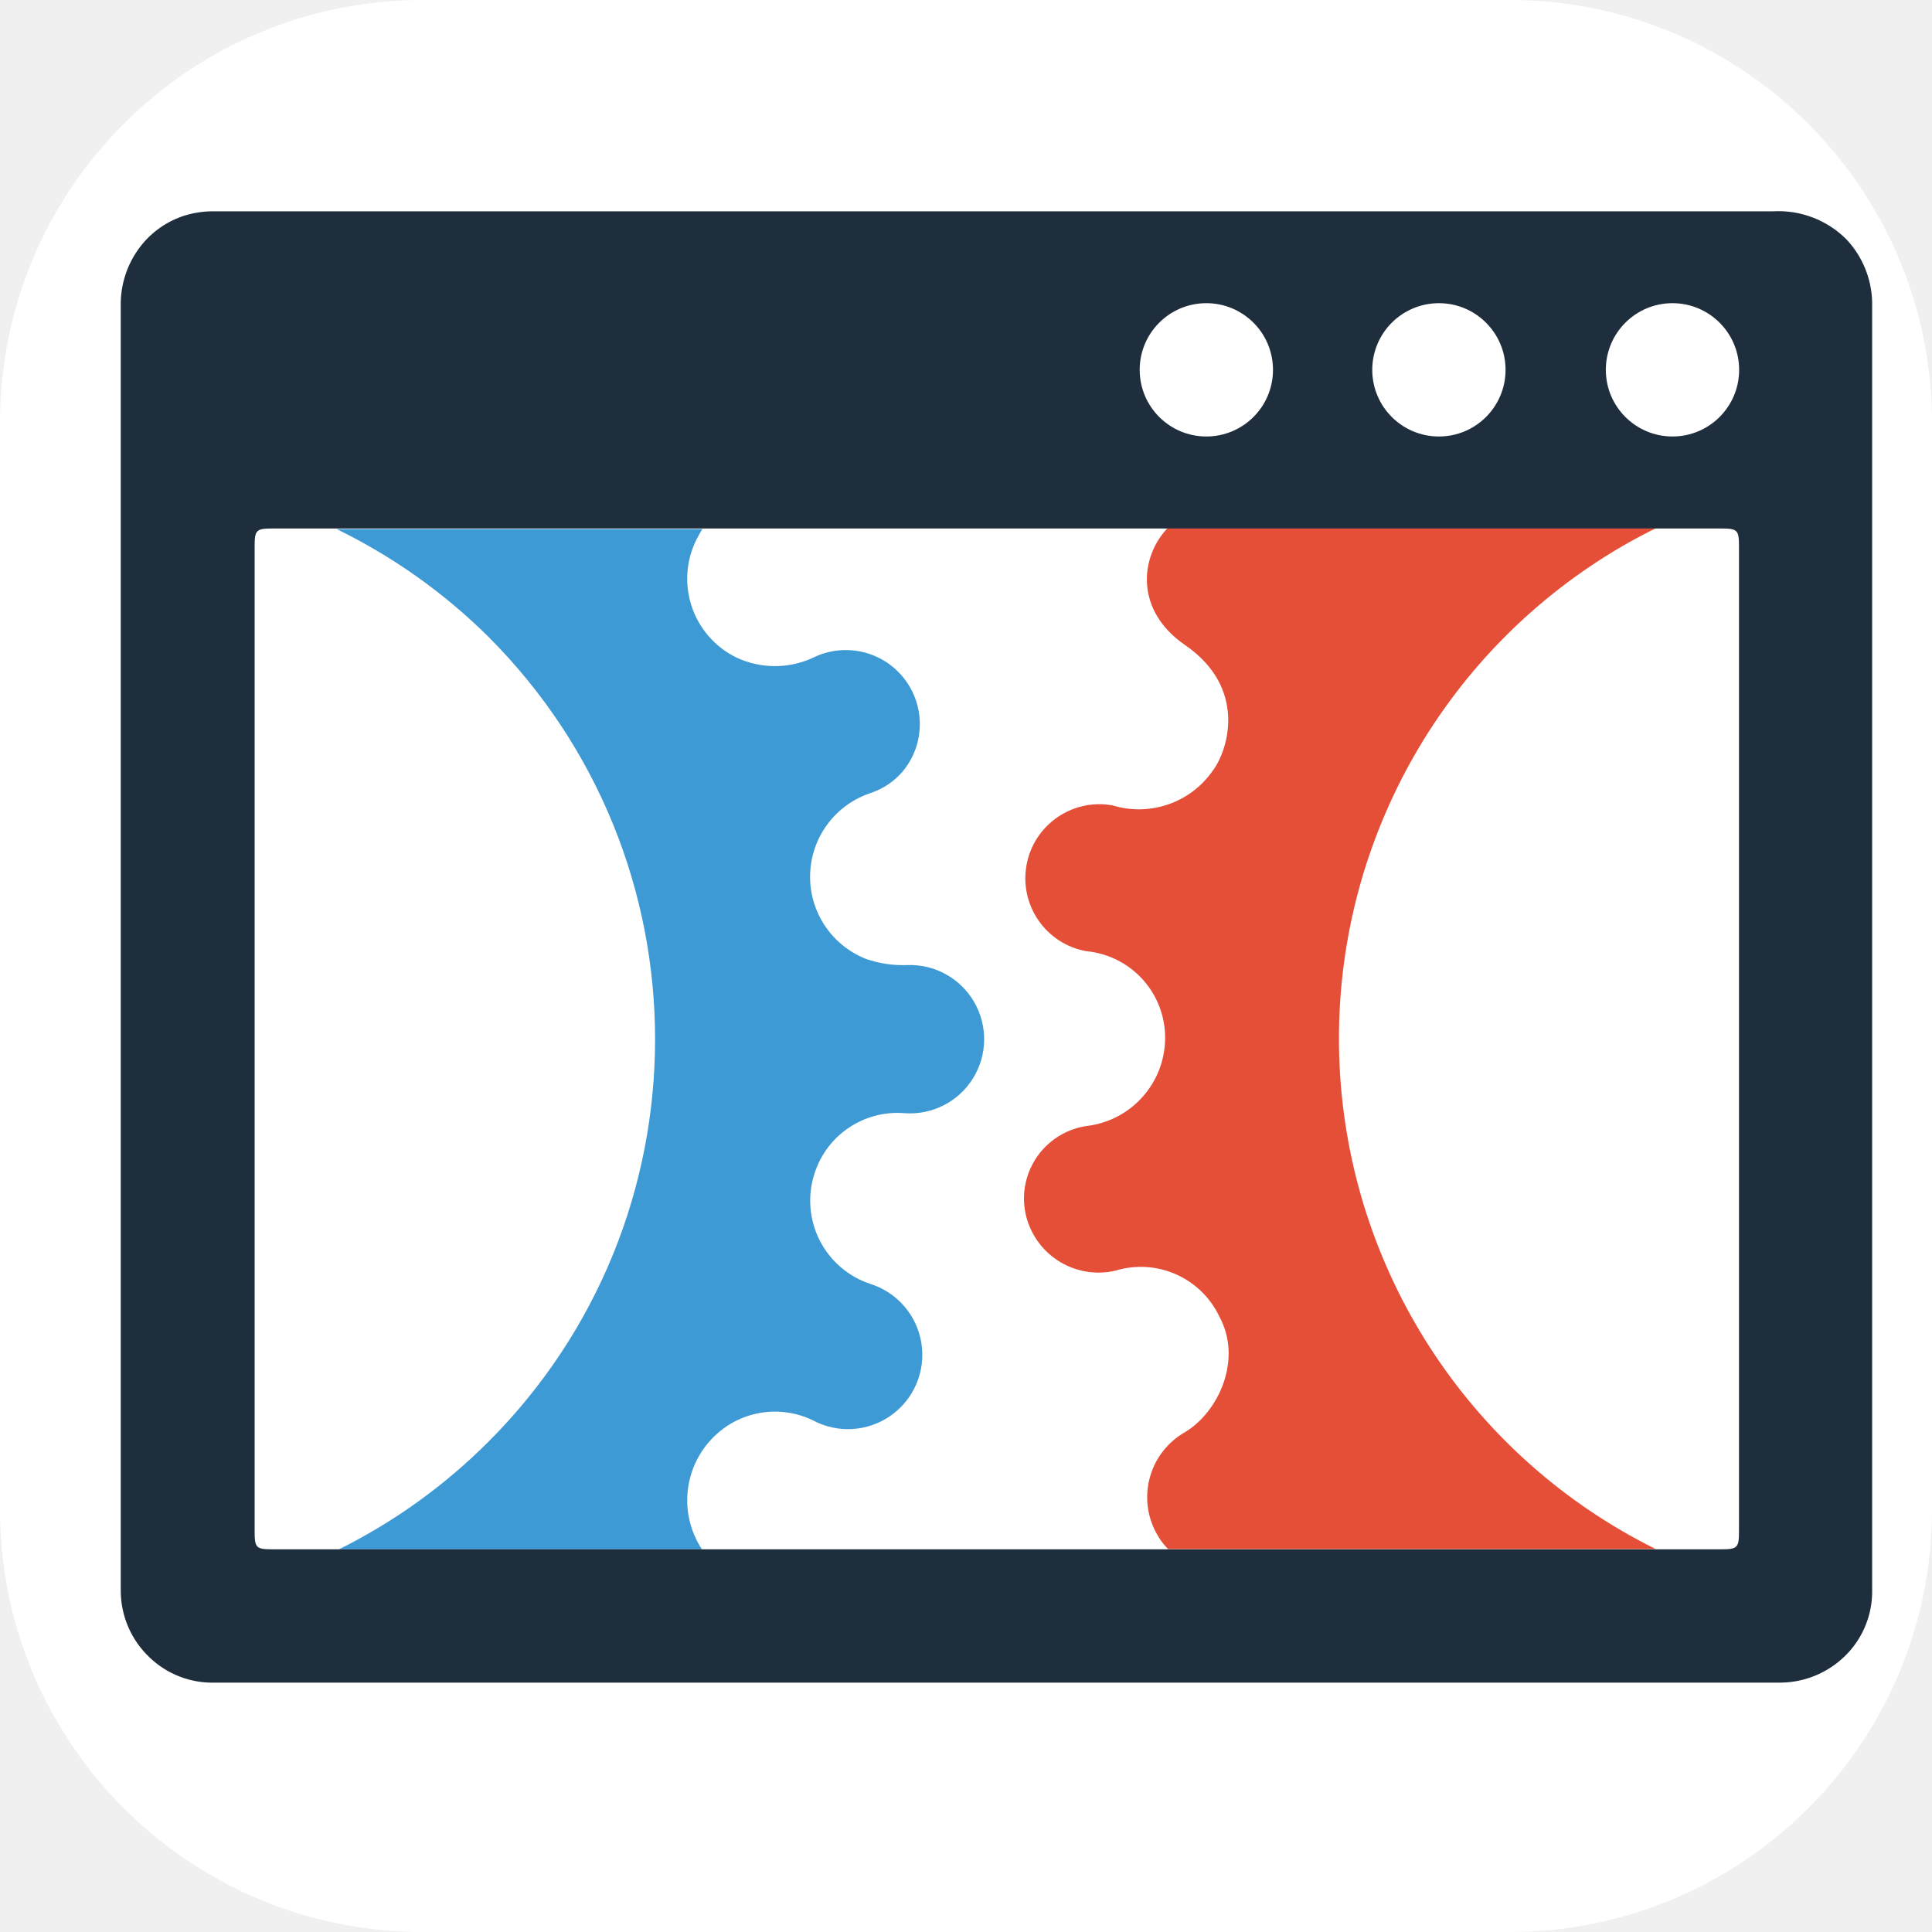
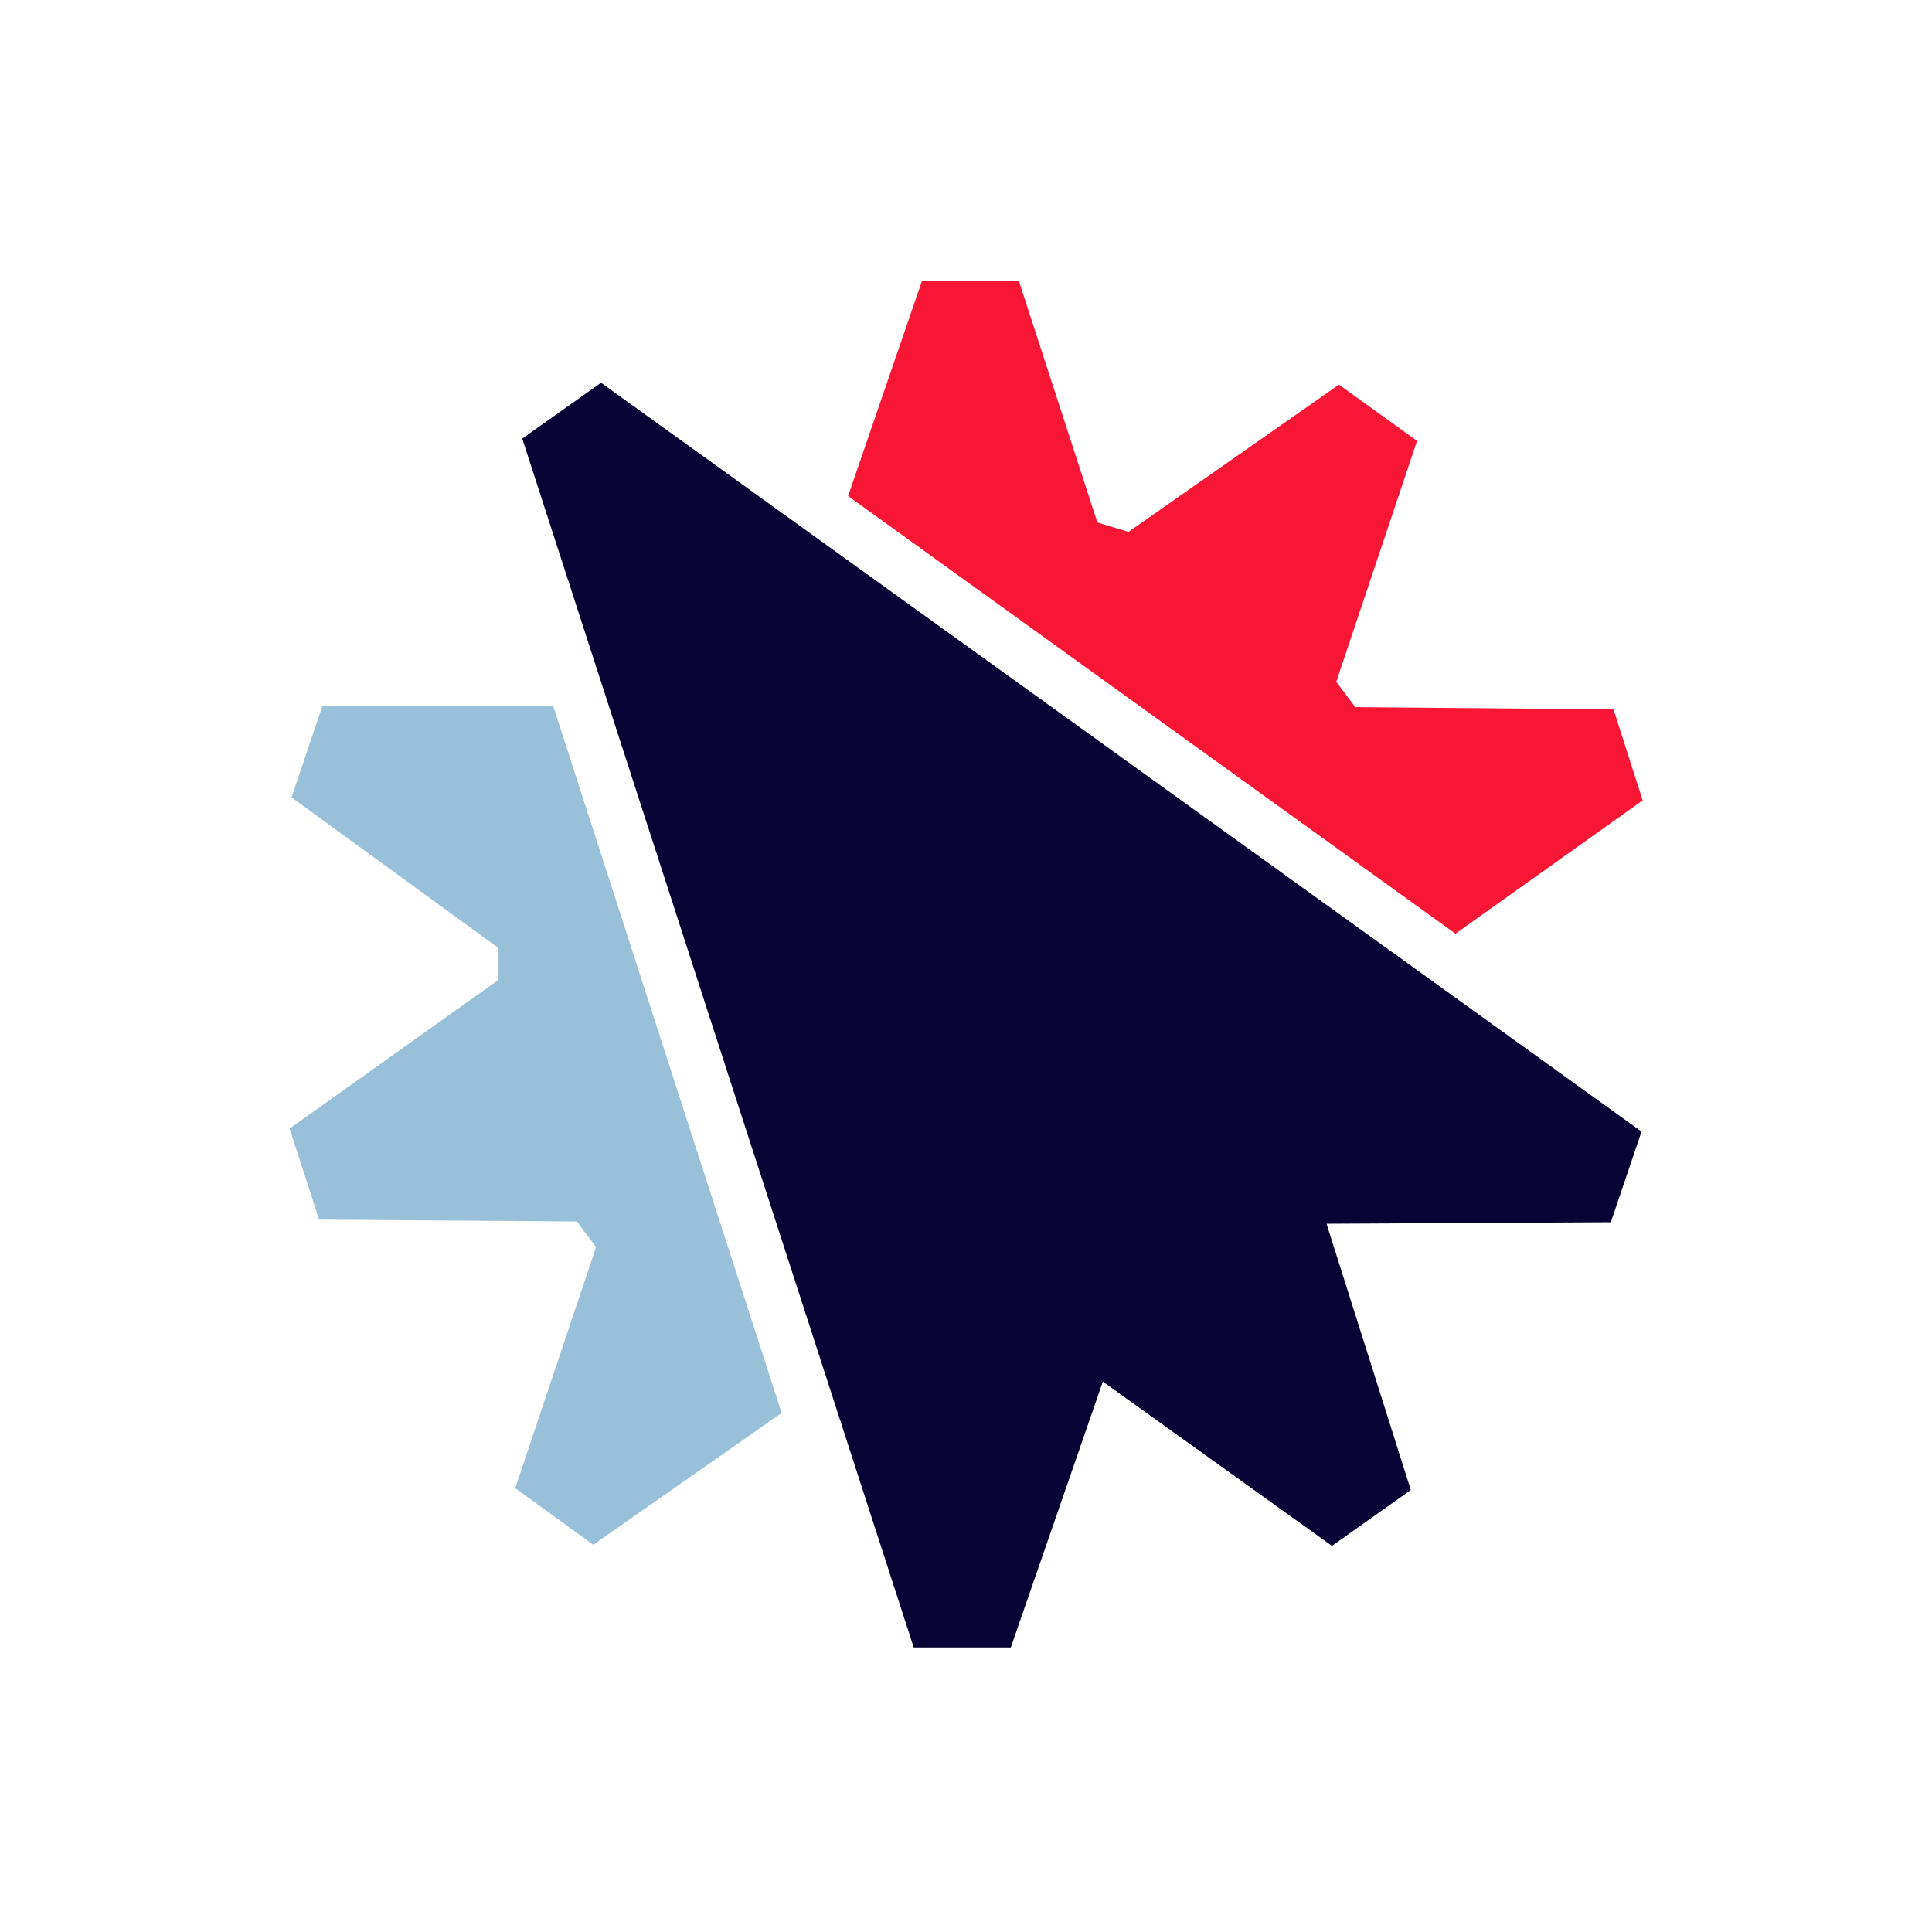
- <svg xmlns="http://www.w3.org/2000/svg" viewBox="0 0 128 128" role="img" aria-label="ClickFunnels">
-   <rect width="128" height="128" rx="28" fill="#ffffff" />
-   <g transform="translate(8 14) scale(0.96)">
-     <path fill="#e54f38" transform="translate(-2.63 -2.19)" d="M76.09,32.13c4.26,2.94,3,7.18,1.92,8.64a6.21,6.21,0,0,1-6.93,2.42,5.11,5.11,0,1,0-1.82,10.06,6,6,0,0,1,5.38,6.87A6.13,6.13,0,0,1,69.4,65.3a5.06,5.06,0,0,0-4.34,6,5.15,5.15,0,0,0,6.21,4,6,6,0,0,1,7.16,3.13c1.65,3-.05,6.62-2.33,8a5.17,5.17,0,0,0-1.78,7.35,4.19,4.19,0,0,0,.59.73h33.65a39.31,39.31,0,0,1-4.46-67.86,37.69,37.69,0,0,1,4.5-2.6H74.88C73,26,72.56,29.71,76.09,32.13Z" />
-     <path fill="#3e9ad5" transform="translate(-2.63 -2.19)" d="M43.71,86.62a6,6,0,0,1,6.67-1,5.13,5.13,0,1,0,4-9.4,6.05,6.05,0,0,1-3.86-7.66,6,6,0,0,1,6.18-4.13,5.12,5.12,0,1,0,.18-10.22,7.73,7.73,0,0,1-2.83-.43,6.09,6.09,0,0,1,.35-11.45,5,5,0,0,0,2.21-1.5A5.11,5.11,0,0,0,50.4,33a6.25,6.25,0,0,1-5.25,0,6.05,6.05,0,0,1-2.66-8.4c.09-.17.18-.32.28-.48H17.53A39.37,39.37,0,0,1,28,31.55a39.29,39.29,0,0,1,0,55.56,39.32,39.32,0,0,1-10.31,7.42H42.74A6.15,6.15,0,0,1,43.71,86.62Z" />
-     <path fill="#1f2e3c" transform="translate(-2.63 -2.19)" d="M121.72,4.12a6.63,6.63,0,0,0-5.06-1.93H9.05a6.62,6.62,0,0,0-2,.29A6.25,6.25,0,0,0,4,4.6,6.53,6.53,0,0,0,2.63,8.46v89a6.34,6.34,0,0,0,2,4.54,6.24,6.24,0,0,0,4.46,1.73H117.19a6.43,6.43,0,0,0,4.68-2.09,6.22,6.22,0,0,0,1.63-4.16v-89A6.54,6.54,0,0,0,121.72,4.12Zm-12,4.41a4.6,4.6,0,1,1-4.6,4.6A4.6,4.6,0,0,1,109.71,8.53Zm-16.1,0A4.6,4.6,0,1,1,89,13.13,4.6,4.6,0,0,1,93.61,8.53Zm-16.08,0a4.6,4.6,0,1,1-4.59,4.6A4.6,4.6,0,0,1,77.53,8.53Zm35.55,86h-100c-1.12,0-1.22-.11-1.22-1.23v-68c0-1.11.11-1.22,1.22-1.22h100c1.11,0,1.22.11,1.22,1.22v68C114.31,94.42,114.2,94.53,113.08,94.53Z" />
+ <svg xmlns="http://www.w3.org/2000/svg" viewBox="0 0 128 128" fill="none" role="img" aria-label="ClickFunnels">
+   <rect width="128" height="128" fill="#ffffff" />
+   <g transform="translate(18 18) scale(1.614)">
+     <path d="m20.933 46.848-7.731 5.41-3.205-2.325 3.316-9.89-.781-1.055-10.585-.077-1.212-3.736 8.577-6.108v-1.302L.815 21.579l1.26-3.736h9.485l9.373 29.005Z" fill="#98C1D9" />
+     <path d="m23.66 9.209 3.03-8.82h3.984l3.22 9.905 1.276.387 8.64-6.045 3.205 2.31-3.316 9.89.781 1.039 10.601.093 1.196 3.735-7.684 5.473L23.66 9.209Z" fill="#F71735" />
+     <path d="m13.521 4.558-3.236 2.294 16.07 49.622h3.985l3.778-10.913 9.406 6.743 3.236-2.294-3.46-10.929 11.67-.062 1.26-3.72L13.52 4.559Z" fill="#080436" />
  </g>
</svg>
